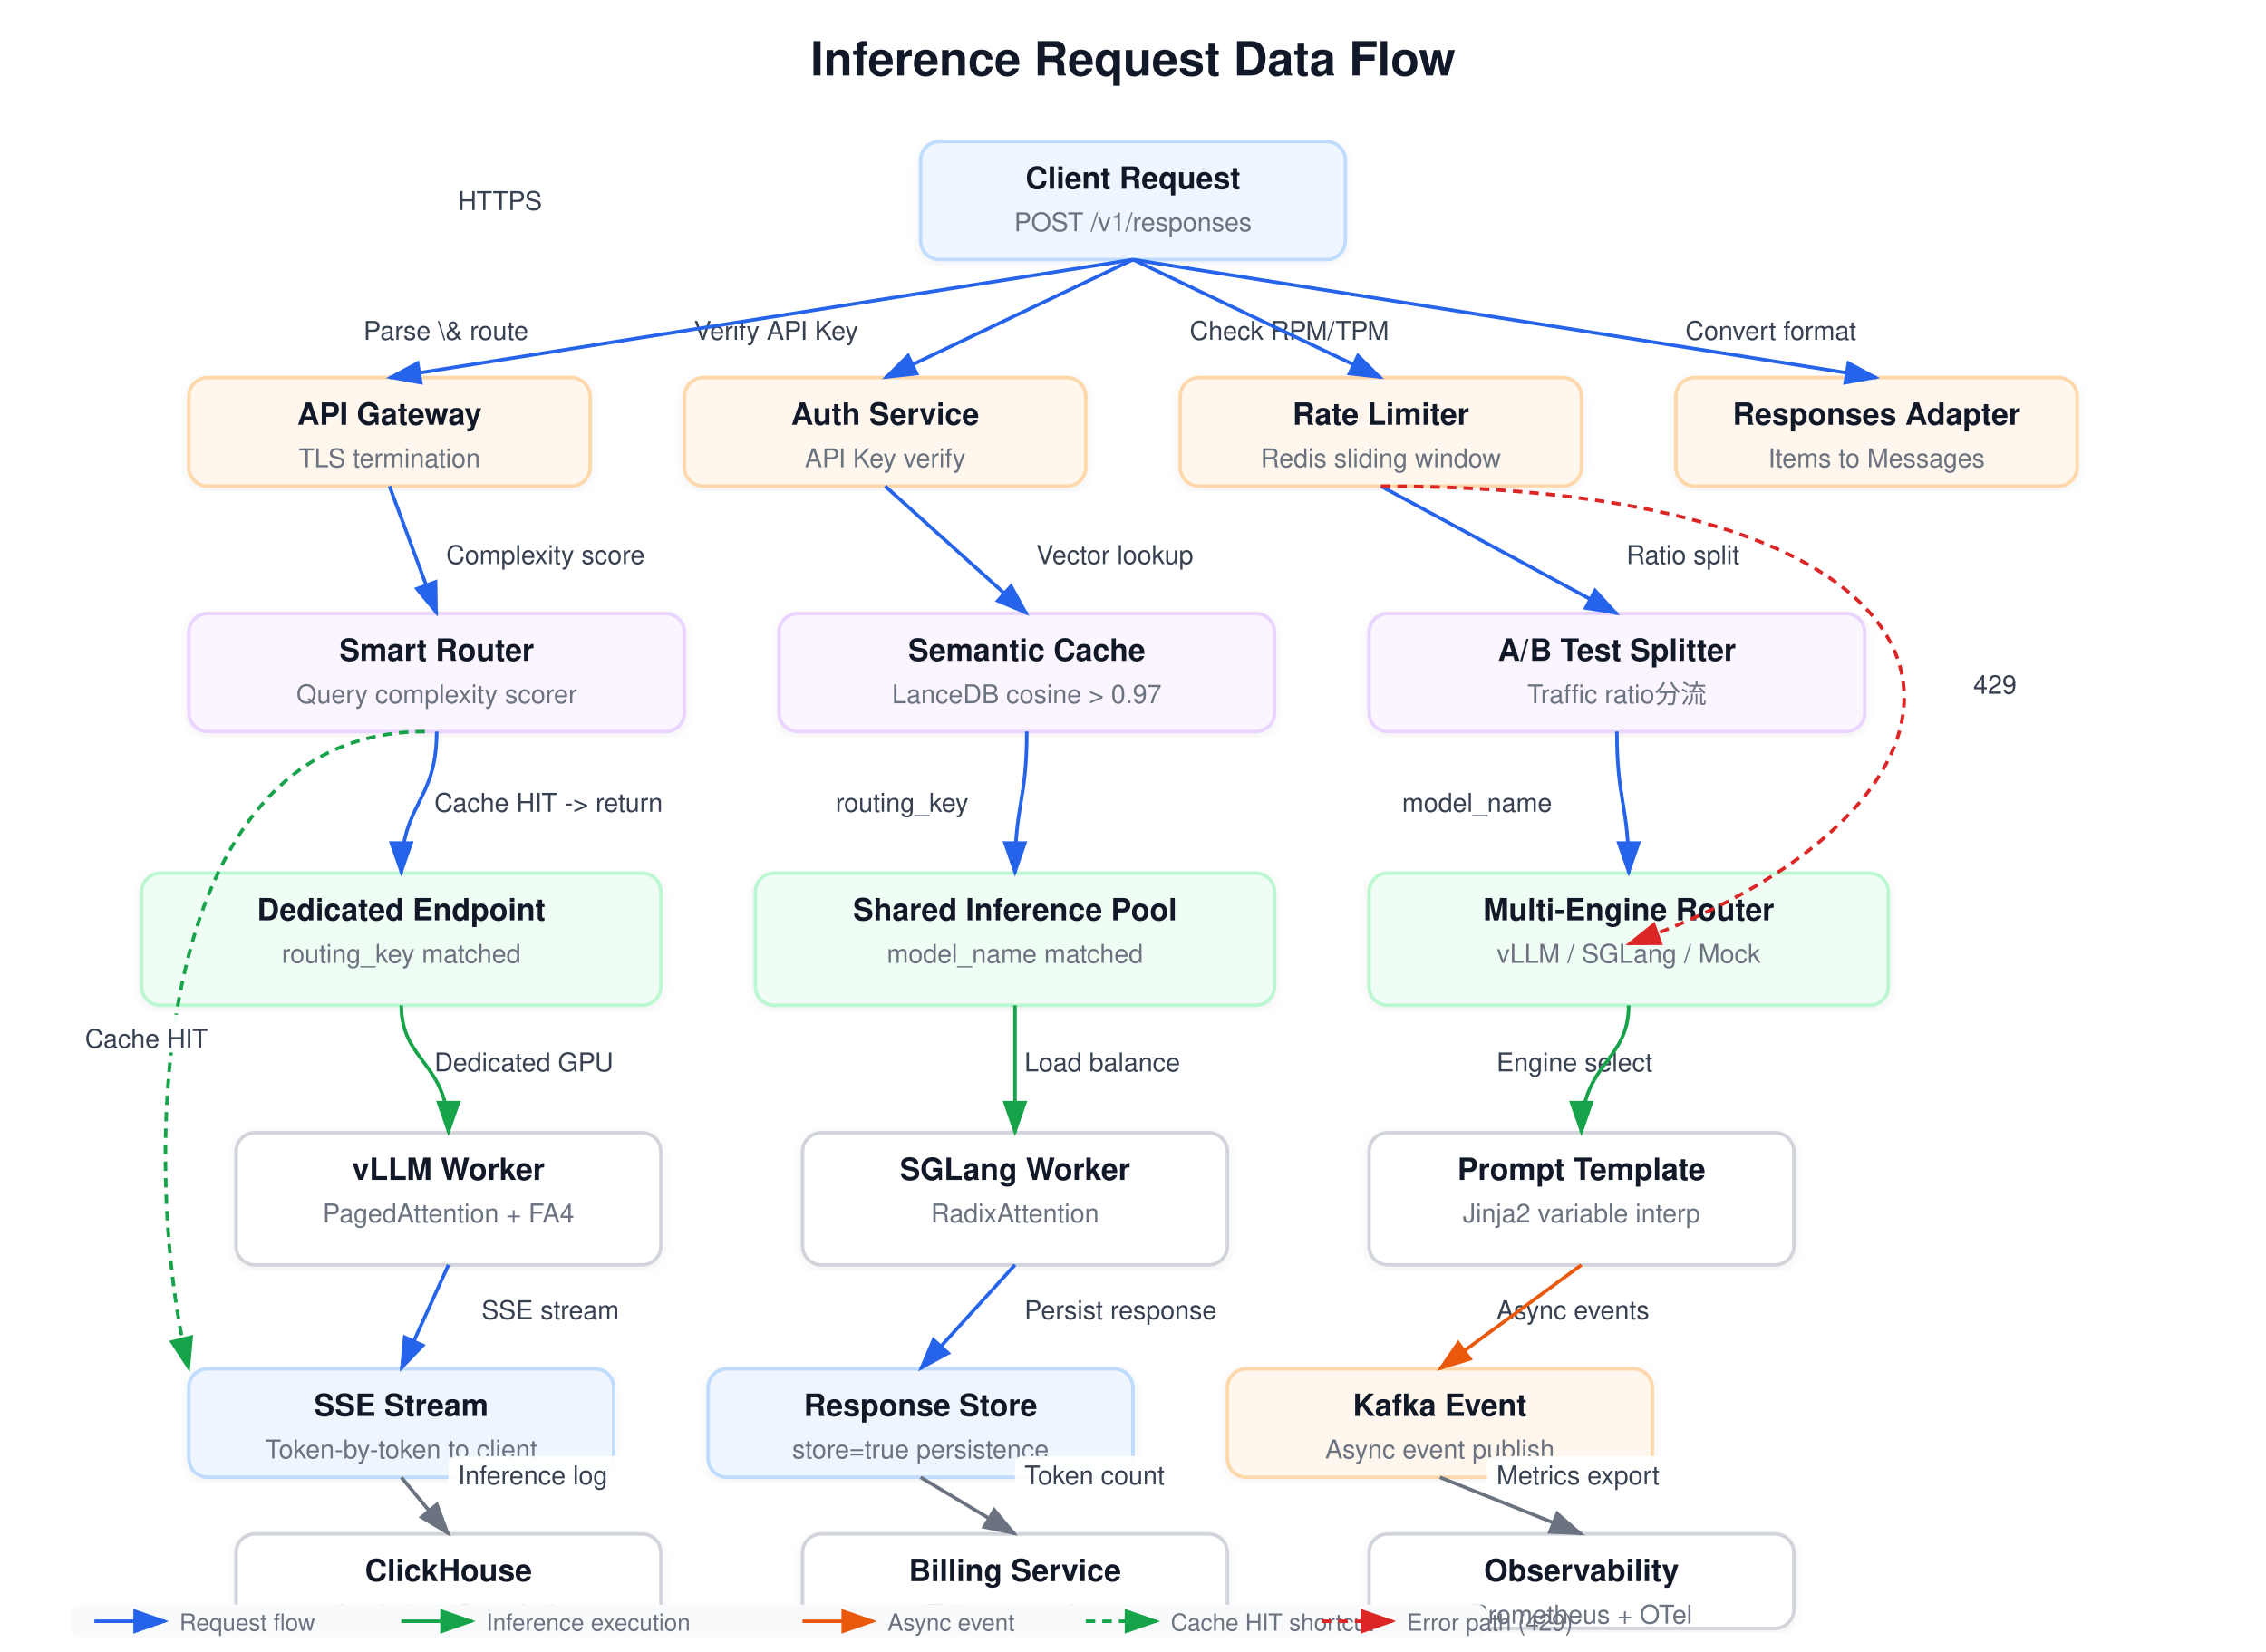
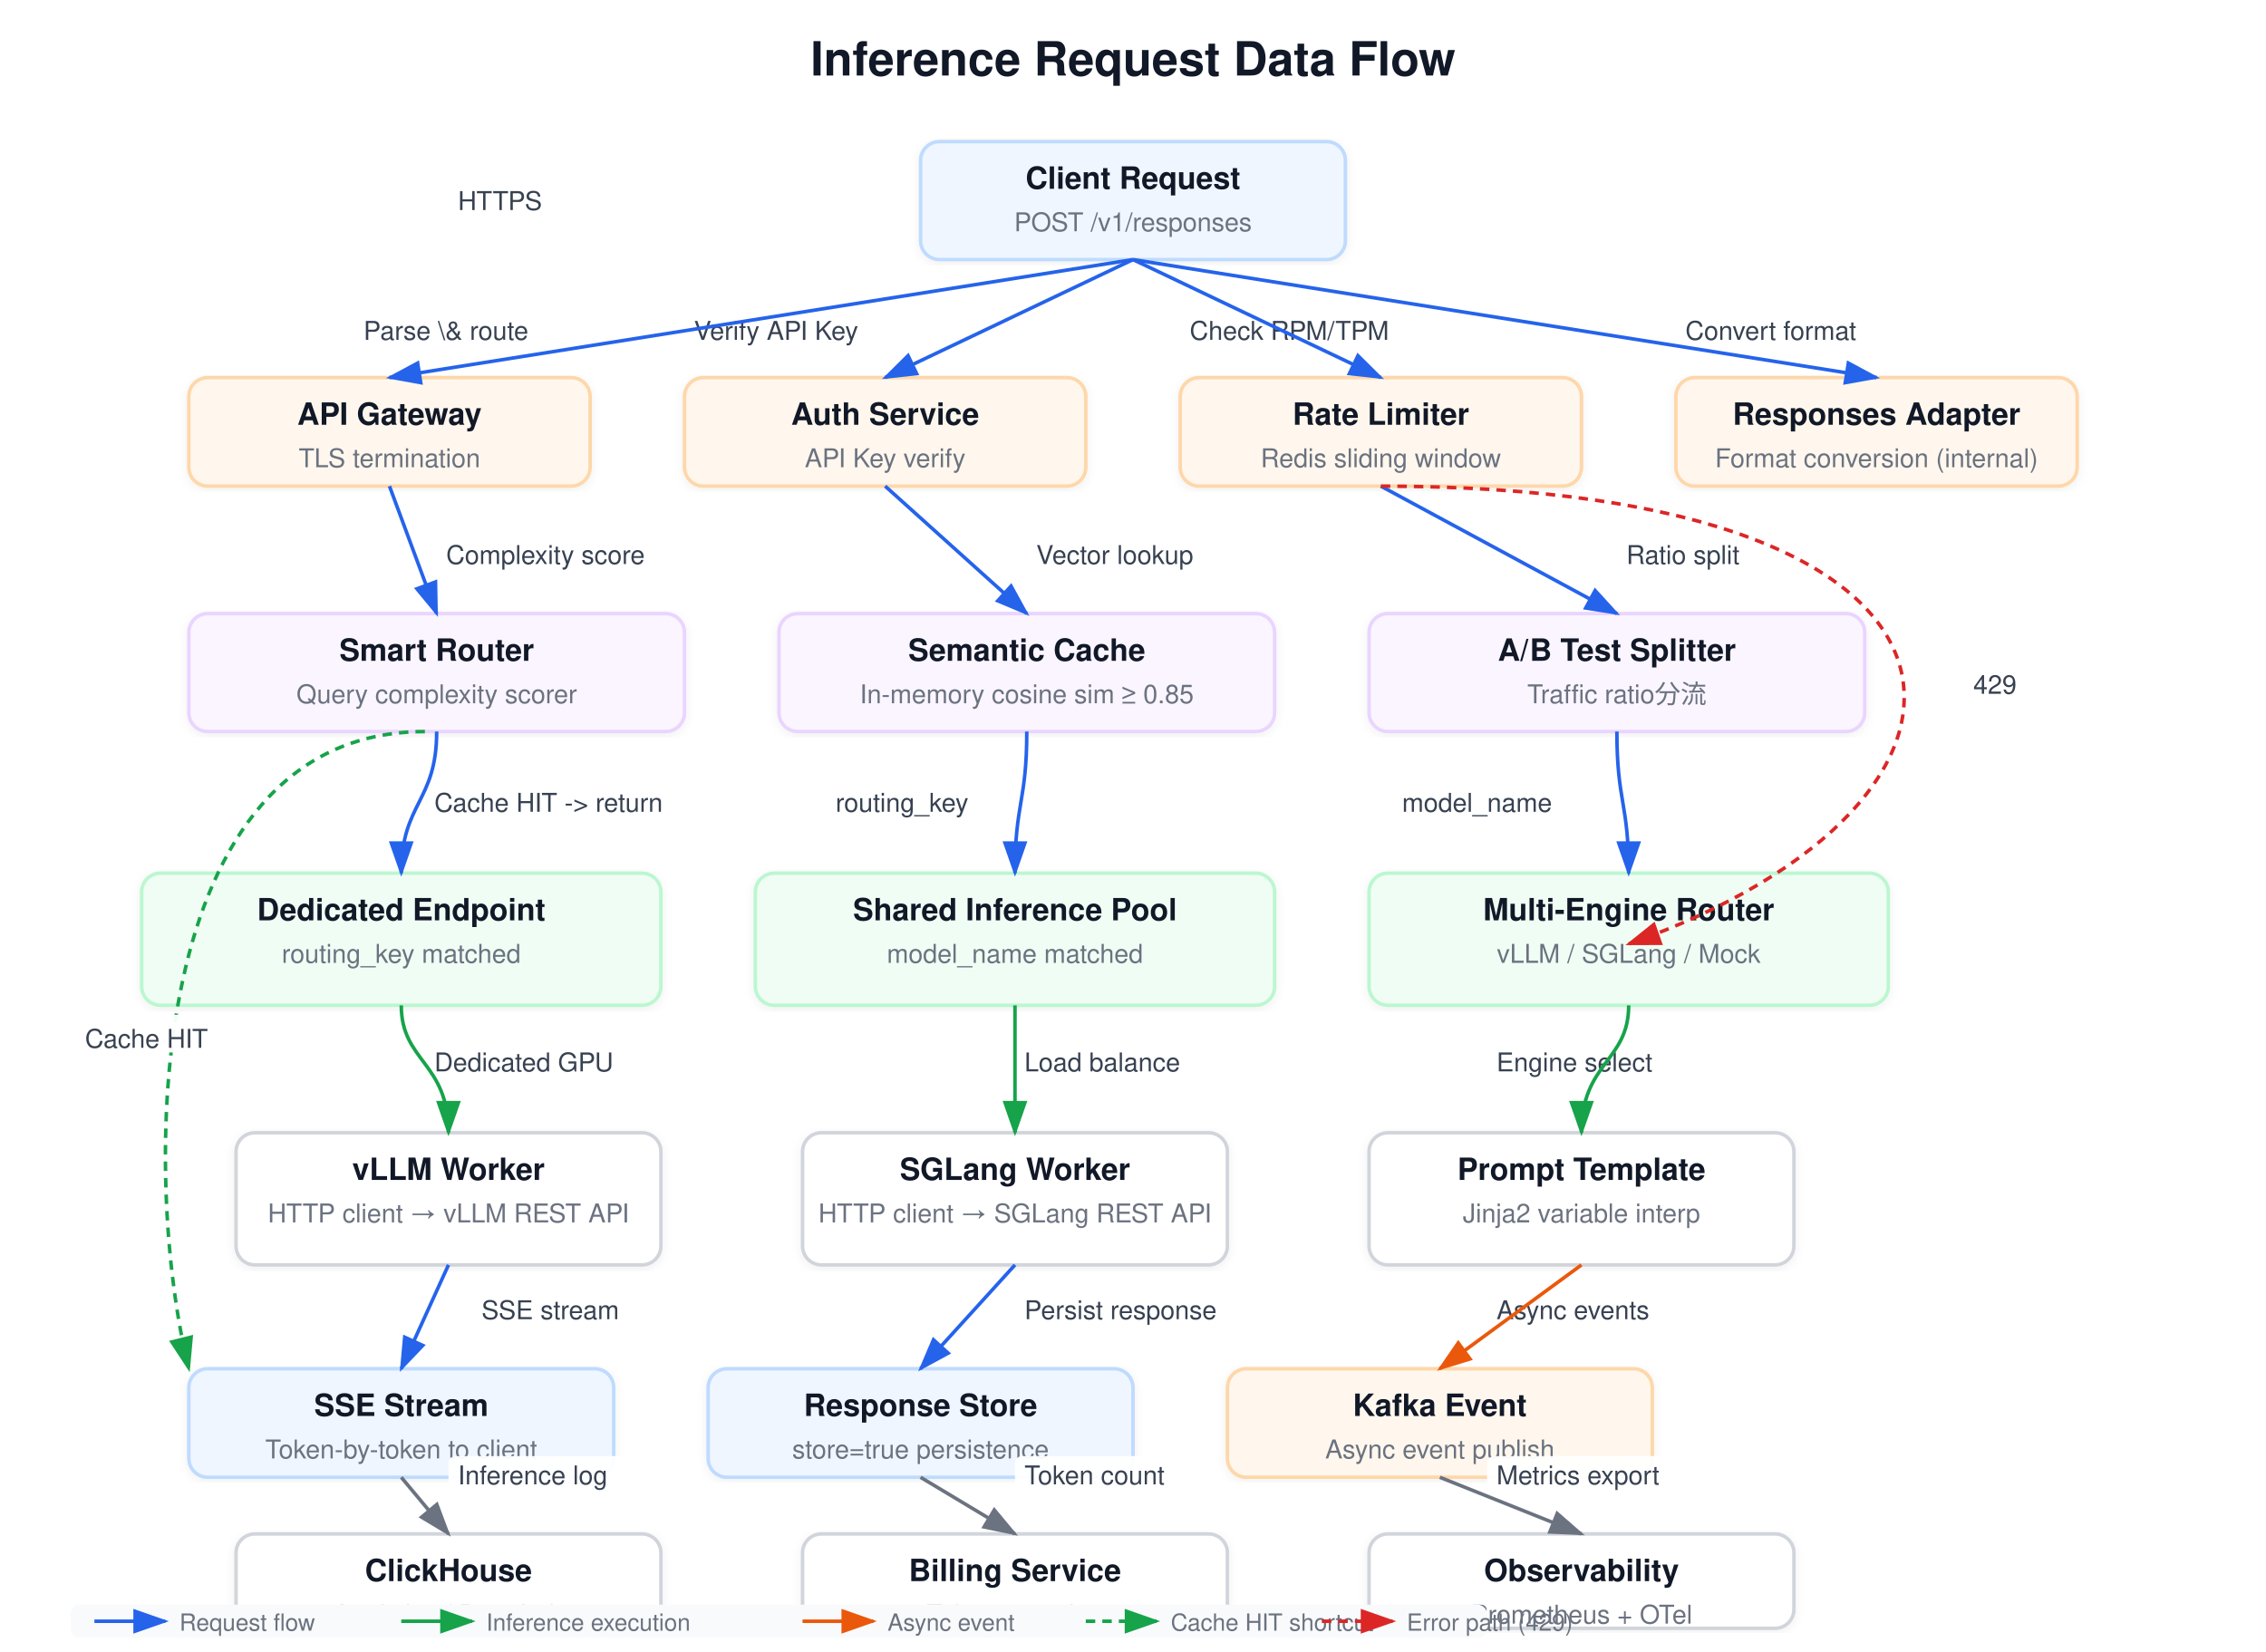
<svg xmlns="http://www.w3.org/2000/svg" viewBox="0 0 960 700" width="960" height="700">
  <style>
    text { font-family: 'Helvetica Neue', Helvetica, Arial, 'PingFang SC', 'Microsoft YaHei', sans-serif; }
    .title { font-size: 20px; font-weight: 600; fill: #111827; }
    .node-title { font-size: 13px; font-weight: 600; fill: #111827; }
    .node-sub { font-size: 11px; fill: #6b7280; }
    .label-bg { font-size: 11px; fill: #374151; font-weight: 500; }
  </style>
  <defs>
    <marker id="ab" markerWidth="10" markerHeight="7" refX="9" refY="3.5" orient="auto">
      <polygon points="0 0, 10 3.5, 0 7" fill="#2563eb" />
    </marker>
    <marker id="ag" markerWidth="10" markerHeight="7" refX="9" refY="3.5" orient="auto">
      <polygon points="0 0, 10 3.5, 0 7" fill="#16a34a" />
    </marker>
    <marker id="ap" markerWidth="10" markerHeight="7" refX="9" refY="3.5" orient="auto">
      <polygon points="0 0, 10 3.5, 0 7" fill="#9333ea" />
    </marker>
    <marker id="ao" markerWidth="10" markerHeight="7" refX="9" refY="3.5" orient="auto">
      <polygon points="0 0, 10 3.5, 0 7" fill="#ea580c" />
    </marker>
    <marker id="ar" markerWidth="10" markerHeight="7" refX="9" refY="3.5" orient="auto">
      <polygon points="0 0, 10 3.5, 0 7" fill="#dc2626" />
    </marker>
    <marker id="agry" markerWidth="10" markerHeight="7" refX="9" refY="3.5" orient="auto">
      <polygon points="0 0, 10 3.5, 0 7" fill="#6b7280" />
    </marker>
    <marker id="ag-d" markerWidth="10" markerHeight="7" refX="9" refY="3.5" orient="auto">
      <polygon points="0 0, 10 3.5, 0 7" fill="#16a34a" />
    </marker>
    <filter id="sh" x="-5%" y="-5%" width="110%" height="110%">
      <feDropShadow dx="0" dy="1" stdDeviation="2" flood-opacity="0.06" />
    </filter>
  </defs>
  <rect width="960" height="700" fill="#ffffff" />
  <text x="480" y="32" text-anchor="middle" class="title">Inference Request Data Flow</text>
  <rect x="390" y="60" width="180" height="50" rx="8" ry="8" fill="#eff6ff" stroke="#bfdbfe" stroke-width="1.5" filter="url(#sh)" />
  <text x="480" y="80" text-anchor="middle" class="node-title">Client Request</text>
  <text x="480" y="98" text-anchor="middle" class="node-sub">POST /v1/responses</text>
  <rect x="80" y="160" width="170" height="46" rx="8" ry="8" fill="#fff7ed" stroke="#fed7aa" stroke-width="1.5" filter="url(#sh)" />
  <text x="165" y="180" text-anchor="middle" class="node-title">API Gateway</text>
  <text x="165" y="198" text-anchor="middle" class="node-sub">TLS termination</text>
  <rect x="290" y="160" width="170" height="46" rx="8" ry="8" fill="#fff7ed" stroke="#fed7aa" stroke-width="1.5" filter="url(#sh)" />
  <text x="375" y="180" text-anchor="middle" class="node-title">Auth Service</text>
  <text x="375" y="198" text-anchor="middle" class="node-sub">API Key verify</text>
  <rect x="500" y="160" width="170" height="46" rx="8" ry="8" fill="#fff7ed" stroke="#fed7aa" stroke-width="1.5" filter="url(#sh)" />
  <text x="585" y="180" text-anchor="middle" class="node-title">Rate Limiter</text>
  <text x="585" y="198" text-anchor="middle" class="node-sub">Redis sliding window</text>
  <rect x="710" y="160" width="170" height="46" rx="8" ry="8" fill="#fff7ed" stroke="#fed7aa" stroke-width="1.5" filter="url(#sh)" />
  <text x="795" y="180" text-anchor="middle" class="node-title">Responses Adapter</text>
-   <text x="795" y="198" text-anchor="middle" class="node-sub">Items to Messages</text>
+   <text x="795" y="198" text-anchor="middle" class="node-sub">Format conversion (internal)</text>
  <rect x="80" y="260" width="210" height="50" rx="8" ry="8" fill="#faf5ff" stroke="#e9d5ff" stroke-width="1.5" filter="url(#sh)" />
  <text x="185" y="280" text-anchor="middle" class="node-title">Smart Router</text>
  <text x="185" y="298" text-anchor="middle" class="node-sub">Query complexity scorer</text>
  <rect x="330" y="260" width="210" height="50" rx="8" ry="8" fill="#faf5ff" stroke="#e9d5ff" stroke-width="1.5" filter="url(#sh)" />
  <text x="435" y="280" text-anchor="middle" class="node-title">Semantic Cache</text>
-   <text x="435" y="298" text-anchor="middle" class="node-sub">LanceDB cosine &gt; 0.97</text>
+   <text x="435" y="298" text-anchor="middle" class="node-sub">In-memory cosine sim ≥ 0.85</text>
  <rect x="580" y="260" width="210" height="50" rx="8" ry="8" fill="#faf5ff" stroke="#e9d5ff" stroke-width="1.5" filter="url(#sh)" />
  <text x="685" y="280" text-anchor="middle" class="node-title">A/B Test Splitter</text>
  <text x="685" y="298" text-anchor="middle" class="node-sub">Traffic ratio分流</text>
  <rect x="60" y="370" width="220" height="56" rx="8" ry="8" fill="#f0fdf4" stroke="#bbf7d0" stroke-width="1.5" filter="url(#sh)" />
  <text x="170" y="390" text-anchor="middle" class="node-title">Dedicated Endpoint</text>
  <text x="170" y="408" text-anchor="middle" class="node-sub">routing_key matched</text>
  <rect x="320" y="370" width="220" height="56" rx="8" ry="8" fill="#f0fdf4" stroke="#bbf7d0" stroke-width="1.5" filter="url(#sh)" />
  <text x="430" y="390" text-anchor="middle" class="node-title">Shared Inference Pool</text>
  <text x="430" y="408" text-anchor="middle" class="node-sub">model_name matched</text>
  <rect x="580" y="370" width="220" height="56" rx="8" ry="8" fill="#f0fdf4" stroke="#bbf7d0" stroke-width="1.5" filter="url(#sh)" />
  <text x="690" y="390" text-anchor="middle" class="node-title">Multi-Engine Router</text>
  <text x="690" y="408" text-anchor="middle" class="node-sub">vLLM / SGLang / Mock</text>
  <rect x="100" y="480" width="180" height="56" rx="8" ry="8" fill="#ffffff" stroke="#d1d5db" stroke-width="1.5" filter="url(#sh)" />
  <text x="190" y="500" text-anchor="middle" class="node-title">vLLM Worker</text>
-   <text x="190" y="518" text-anchor="middle" class="node-sub">PagedAttention + FA4</text>
+   <text x="190" y="518" text-anchor="middle" class="node-sub">HTTP client → vLLM REST API</text>
  <rect x="340" y="480" width="180" height="56" rx="8" ry="8" fill="#ffffff" stroke="#d1d5db" stroke-width="1.5" filter="url(#sh)" />
  <text x="430" y="500" text-anchor="middle" class="node-title">SGLang Worker</text>
-   <text x="430" y="518" text-anchor="middle" class="node-sub">RadixAttention</text>
+   <text x="430" y="518" text-anchor="middle" class="node-sub">HTTP client → SGLang REST API</text>
  <rect x="580" y="480" width="180" height="56" rx="8" ry="8" fill="#ffffff" stroke="#d1d5db" stroke-width="1.5" filter="url(#sh)" />
  <text x="670" y="500" text-anchor="middle" class="node-title">Prompt Template</text>
  <text x="670" y="518" text-anchor="middle" class="node-sub">Jinja2 variable interp</text>
  <rect x="80" y="580" width="180" height="46" rx="8" ry="8" fill="#eff6ff" stroke="#bfdbfe" stroke-width="1.5" filter="url(#sh)" />
  <text x="170" y="600" text-anchor="middle" class="node-title">SSE Stream</text>
  <text x="170" y="618" text-anchor="middle" class="node-sub">Token-by-token to client</text>
  <rect x="300" y="580" width="180" height="46" rx="8" ry="8" fill="#eff6ff" stroke="#bfdbfe" stroke-width="1.5" filter="url(#sh)" />
  <text x="390" y="600" text-anchor="middle" class="node-title">Response Store</text>
  <text x="390" y="618" text-anchor="middle" class="node-sub">store=true persistence</text>
  <rect x="520" y="580" width="180" height="46" rx="8" ry="8" fill="#fff7ed" stroke="#fed7aa" stroke-width="1.5" filter="url(#sh)" />
  <text x="610" y="600" text-anchor="middle" class="node-title">Kafka Event</text>
  <text x="610" y="618" text-anchor="middle" class="node-sub">Async event publish</text>
  <rect x="100" y="650" width="180" height="40" rx="8" ry="8" fill="#ffffff" stroke="#d1d5db" stroke-width="1.5" filter="url(#sh)" />
  <text x="190" y="670" text-anchor="middle" class="node-title">ClickHouse</text>
  <text x="190" y="688" text-anchor="middle" class="node-sub">Analytics / Data Lab</text>
  <rect x="340" y="650" width="180" height="40" rx="8" ry="8" fill="#ffffff" stroke="#d1d5db" stroke-width="1.5" filter="url(#sh)" />
  <text x="430" y="670" text-anchor="middle" class="node-title">Billing Service</text>
  <text x="430" y="688" text-anchor="middle" class="node-sub">Token metering</text>
  <rect x="580" y="650" width="180" height="40" rx="8" ry="8" fill="#ffffff" stroke="#d1d5db" stroke-width="1.5" filter="url(#sh)" />
  <text x="670" y="670" text-anchor="middle" class="node-title">Observability</text>
  <text x="670" y="688" text-anchor="middle" class="node-sub">Prometheus + OTel</text>
  <rect x="190" y="77" width="43" height="16" rx="3" fill="#ffffff" opacity="0.95" />
  <text x="194" y="89" class="label-bg">HTTPS</text>
  <rect x="150" y="132" width="99" height="16" rx="3" fill="#ffffff" opacity="0.95" />
  <text x="154" y="144" class="label-bg">Parse \&amp; route</text>
  <rect x="290" y="132" width="106" height="16" rx="3" fill="#ffffff" opacity="0.95" />
  <text x="294" y="144" class="label-bg">Verify API Key</text>
  <rect x="500" y="132" width="99" height="16" rx="3" fill="#ffffff" opacity="0.95" />
  <text x="504" y="144" class="label-bg">Check RPM/TPM</text>
  <rect x="710" y="132" width="106" height="16" rx="3" fill="#ffffff" opacity="0.95" />
  <text x="714" y="144" class="label-bg">Convert format</text>
  <rect x="185" y="227" width="120" height="16" rx="3" fill="#ffffff" opacity="0.95" />
  <text x="189" y="239" class="label-bg">Complexity score</text>
  <rect x="435" y="227" width="99" height="16" rx="3" fill="#ffffff" opacity="0.95" />
  <text x="439" y="239" class="label-bg">Vector lookup</text>
  <rect x="685" y="227" width="85" height="16" rx="3" fill="#ffffff" opacity="0.95" />
  <text x="689" y="239" class="label-bg">Ratio split</text>
  <rect x="180" y="332" width="141" height="16" rx="3" fill="#ffffff" opacity="0.95" />
  <text x="184" y="344" class="label-bg">Cache HIT -&gt; return</text>
  <rect x="350" y="332" width="85" height="16" rx="3" fill="#ffffff" opacity="0.95" />
  <text x="354" y="344" class="label-bg">routing_key</text>
  <rect x="590" y="332" width="78" height="16" rx="3" fill="#ffffff" opacity="0.95" />
  <text x="594" y="344" class="label-bg">model_name</text>
  <rect x="180" y="442" width="99" height="16" rx="3" fill="#ffffff" opacity="0.95" />
  <text x="184" y="454" class="label-bg">Dedicated GPU</text>
  <rect x="430" y="442" width="92" height="16" rx="3" fill="#ffffff" opacity="0.95" />
  <text x="434" y="454" class="label-bg">Load balance</text>
  <rect x="630" y="442" width="99" height="16" rx="3" fill="#ffffff" opacity="0.95" />
  <text x="634" y="454" class="label-bg">Engine select</text>
  <rect x="200" y="547" width="78" height="16" rx="3" fill="#ffffff" opacity="0.95" />
  <text x="204" y="559" class="label-bg">SSE stream</text>
  <rect x="430" y="547" width="120" height="16" rx="3" fill="#ffffff" opacity="0.95" />
  <text x="434" y="559" class="label-bg">Persist response</text>
  <rect x="630" y="547" width="92" height="16" rx="3" fill="#ffffff" opacity="0.95" />
  <text x="634" y="559" class="label-bg">Async events</text>
  <rect x="190" y="617" width="99" height="16" rx="3" fill="#ffffff" opacity="0.95" />
  <text x="194" y="629" class="label-bg">Inference log</text>
  <rect x="430" y="617" width="85" height="16" rx="3" fill="#ffffff" opacity="0.95" />
  <text x="434" y="629" class="label-bg">Token count</text>
  <rect x="630" y="617" width="106" height="16" rx="3" fill="#ffffff" opacity="0.95" />
  <text x="634" y="629" class="label-bg">Metrics export</text>
  <line x1="480" y1="110" x2="165" y2="160" stroke="#2563eb" stroke-width="1.5" marker-end="url(#ab)" />
  <line x1="480" y1="110" x2="375" y2="160" stroke="#2563eb" stroke-width="1.5" marker-end="url(#ab)" />
  <line x1="480" y1="110" x2="585" y2="160" stroke="#2563eb" stroke-width="1.5" marker-end="url(#ab)" />
  <line x1="480" y1="110" x2="795" y2="160" stroke="#2563eb" stroke-width="1.5" marker-end="url(#ab)" />
  <line x1="165" y1="206" x2="185" y2="260" stroke="#2563eb" stroke-width="1.5" marker-end="url(#ab)" />
  <line x1="375" y1="206" x2="435" y2="260" stroke="#2563eb" stroke-width="1.5" marker-end="url(#ab)" />
  <line x1="585" y1="206" x2="685" y2="260" stroke="#2563eb" stroke-width="1.5" marker-end="url(#ab)" />
  <path d="M 185 310 C 185 340 170 340 170 370" stroke="#2563eb" stroke-width="1.5" fill="none" marker-end="url(#ab)" />
  <path d="M 435 310 C 435 340 430 340 430 370" stroke="#2563eb" stroke-width="1.5" fill="none" marker-end="url(#ab)" />
  <path d="M 685 310 C 685 340 690 340 690 370" stroke="#2563eb" stroke-width="1.5" fill="none" marker-end="url(#ab)" />
  <path d="M 170 426 C 170 450 190 450 190 480" stroke="#16a34a" stroke-width="1.5" fill="none" marker-end="url(#ag)" />
  <path d="M 430 426 C 430 450 430 450 430 480" stroke="#16a34a" stroke-width="1.5" fill="none" marker-end="url(#ag)" />
  <path d="M 690 426 C 690 450 670 450 670 480" stroke="#16a34a" stroke-width="1.5" fill="none" marker-end="url(#ag)" />
  <line x1="190" y1="536" x2="170" y2="580" stroke="#2563eb" stroke-width="1.5" marker-end="url(#ab)" />
  <line x1="430" y1="536" x2="390" y2="580" stroke="#2563eb" stroke-width="1.5" marker-end="url(#ab)" />
  <line x1="670" y1="536" x2="610" y2="580" stroke="#ea580c" stroke-width="1.5" marker-end="url(#ao)" />
  <line x1="170" y1="626" x2="190" y2="650" stroke="#6b7280" stroke-width="1.5" marker-end="url(#agry)" />
  <line x1="390" y1="626" x2="430" y2="650" stroke="#6b7280" stroke-width="1.5" marker-end="url(#agry)" />
  <line x1="610" y1="626" x2="670" y2="650" stroke="#6b7280" stroke-width="1.5" marker-end="url(#agry)" />
  <path d="M 180 310 C 60 310 60 500 80 580" stroke="#16a34a" stroke-width="1.5" fill="none" stroke-dasharray="4,3" marker-end="url(#ag-d)" />
  <rect x="30" y="430" width="72" height="16" rx="3" fill="#ffffff" opacity="0.95" />
  <text x="36" y="444" class="label-bg" fill="#16a34a">Cache HIT</text>
  <path d="M 585 206 C 860 206 860 340 690 400" stroke="#dc2626" stroke-width="1.5" fill="none" stroke-dasharray="4,3" marker-end="url(#ar)" />
  <rect x="830" y="280" width="52" height="16" rx="3" fill="#ffffff" opacity="0.95" />
  <text x="836" y="294" class="label-bg" fill="#dc2626">429</text>
  <g transform="translate(30, 680)">
    <rect x="0" y="0" width="600" height="14" rx="4" fill="#f9fafb" />
    <line x1="10" y1="7" x2="40" y2="7" stroke="#2563eb" stroke-width="1.5" marker-end="url(#ab)" />
    <text x="46" y="11" fill="#6b7280" font-size="10">Request flow</text>
    <line x1="140" y1="7" x2="170" y2="7" stroke="#16a34a" stroke-width="1.5" marker-end="url(#ag)" />
    <text x="176" y="11" fill="#6b7280" font-size="10">Inference execution</text>
    <line x1="310" y1="7" x2="340" y2="7" stroke="#ea580c" stroke-width="1.5" marker-end="url(#ao)" />
    <text x="346" y="11" fill="#6b7280" font-size="10">Async event</text>
    <line x1="430" y1="7" x2="460" y2="7" stroke="#16a34a" stroke-width="1.5" stroke-dasharray="4,3" marker-end="url(#ag-d)" />
    <text x="466" y="11" fill="#6b7280" font-size="10">Cache HIT shortcut</text>
    <line x1="530" y1="7" x2="560" y2="7" stroke="#dc2626" stroke-width="1.5" stroke-dasharray="4,3" marker-end="url(#ar)" />
    <text x="566" y="11" fill="#6b7280" font-size="10">Error path (429)</text>
  </g>
</svg>
